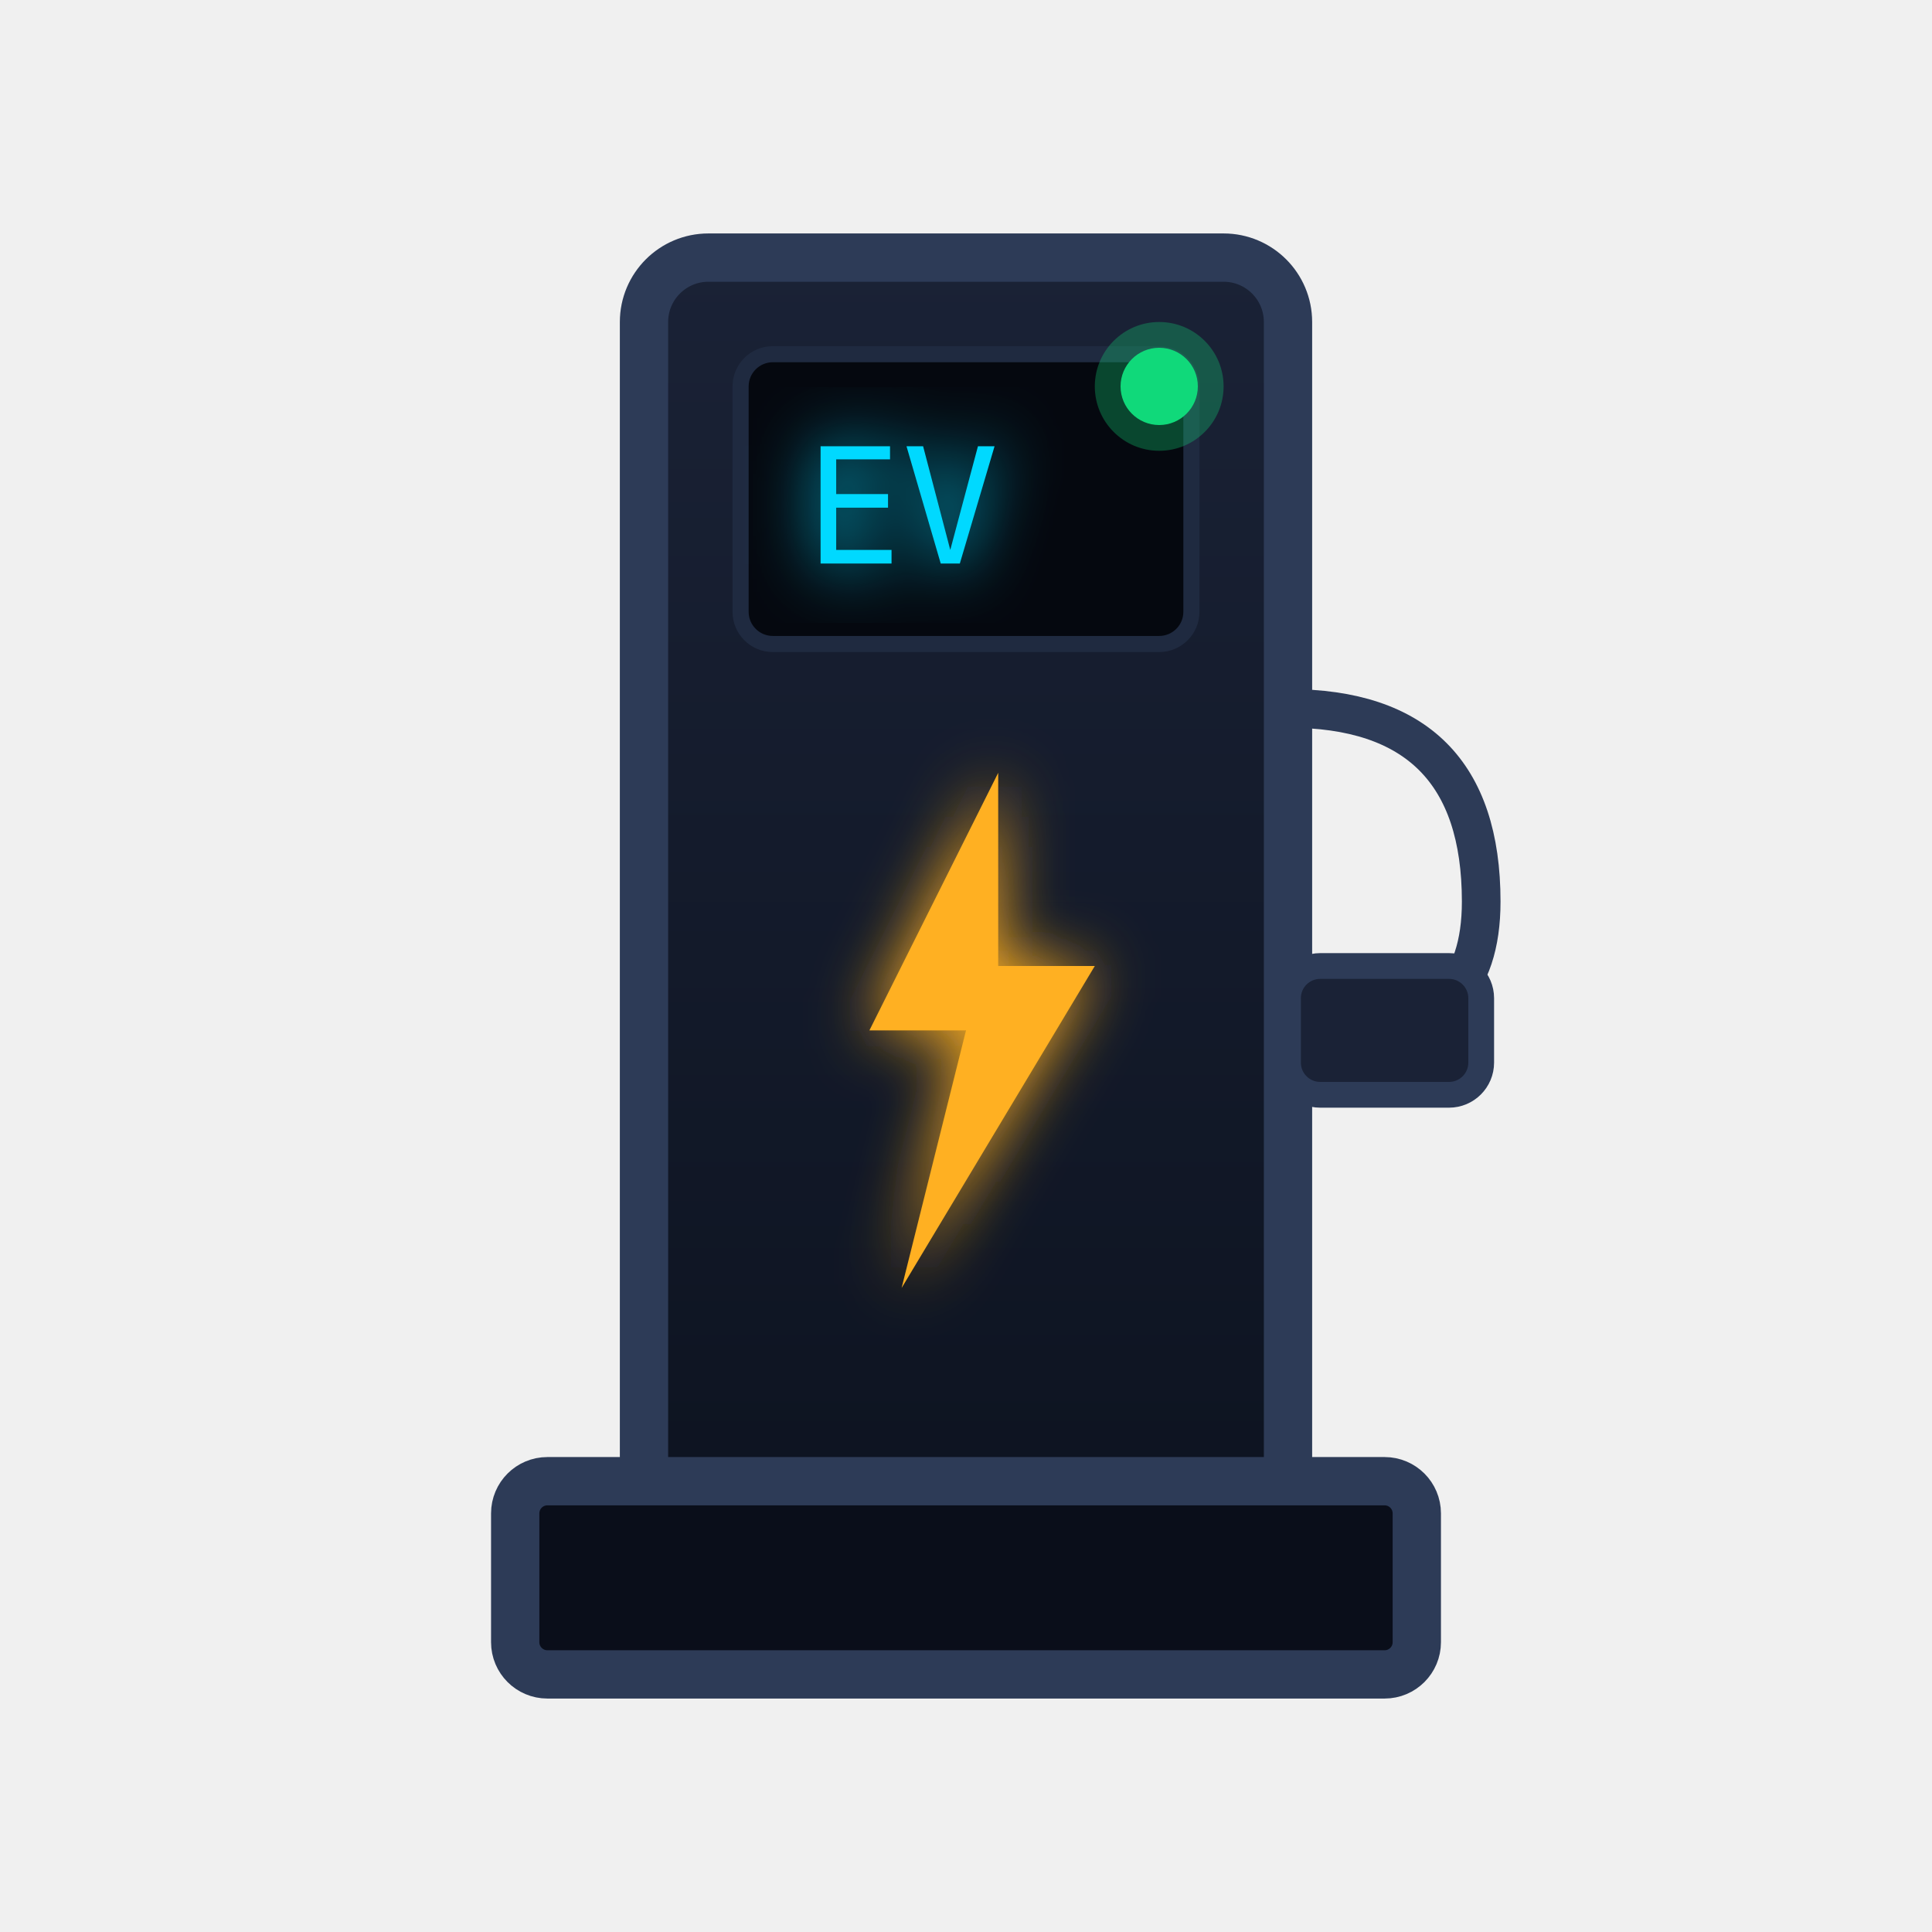
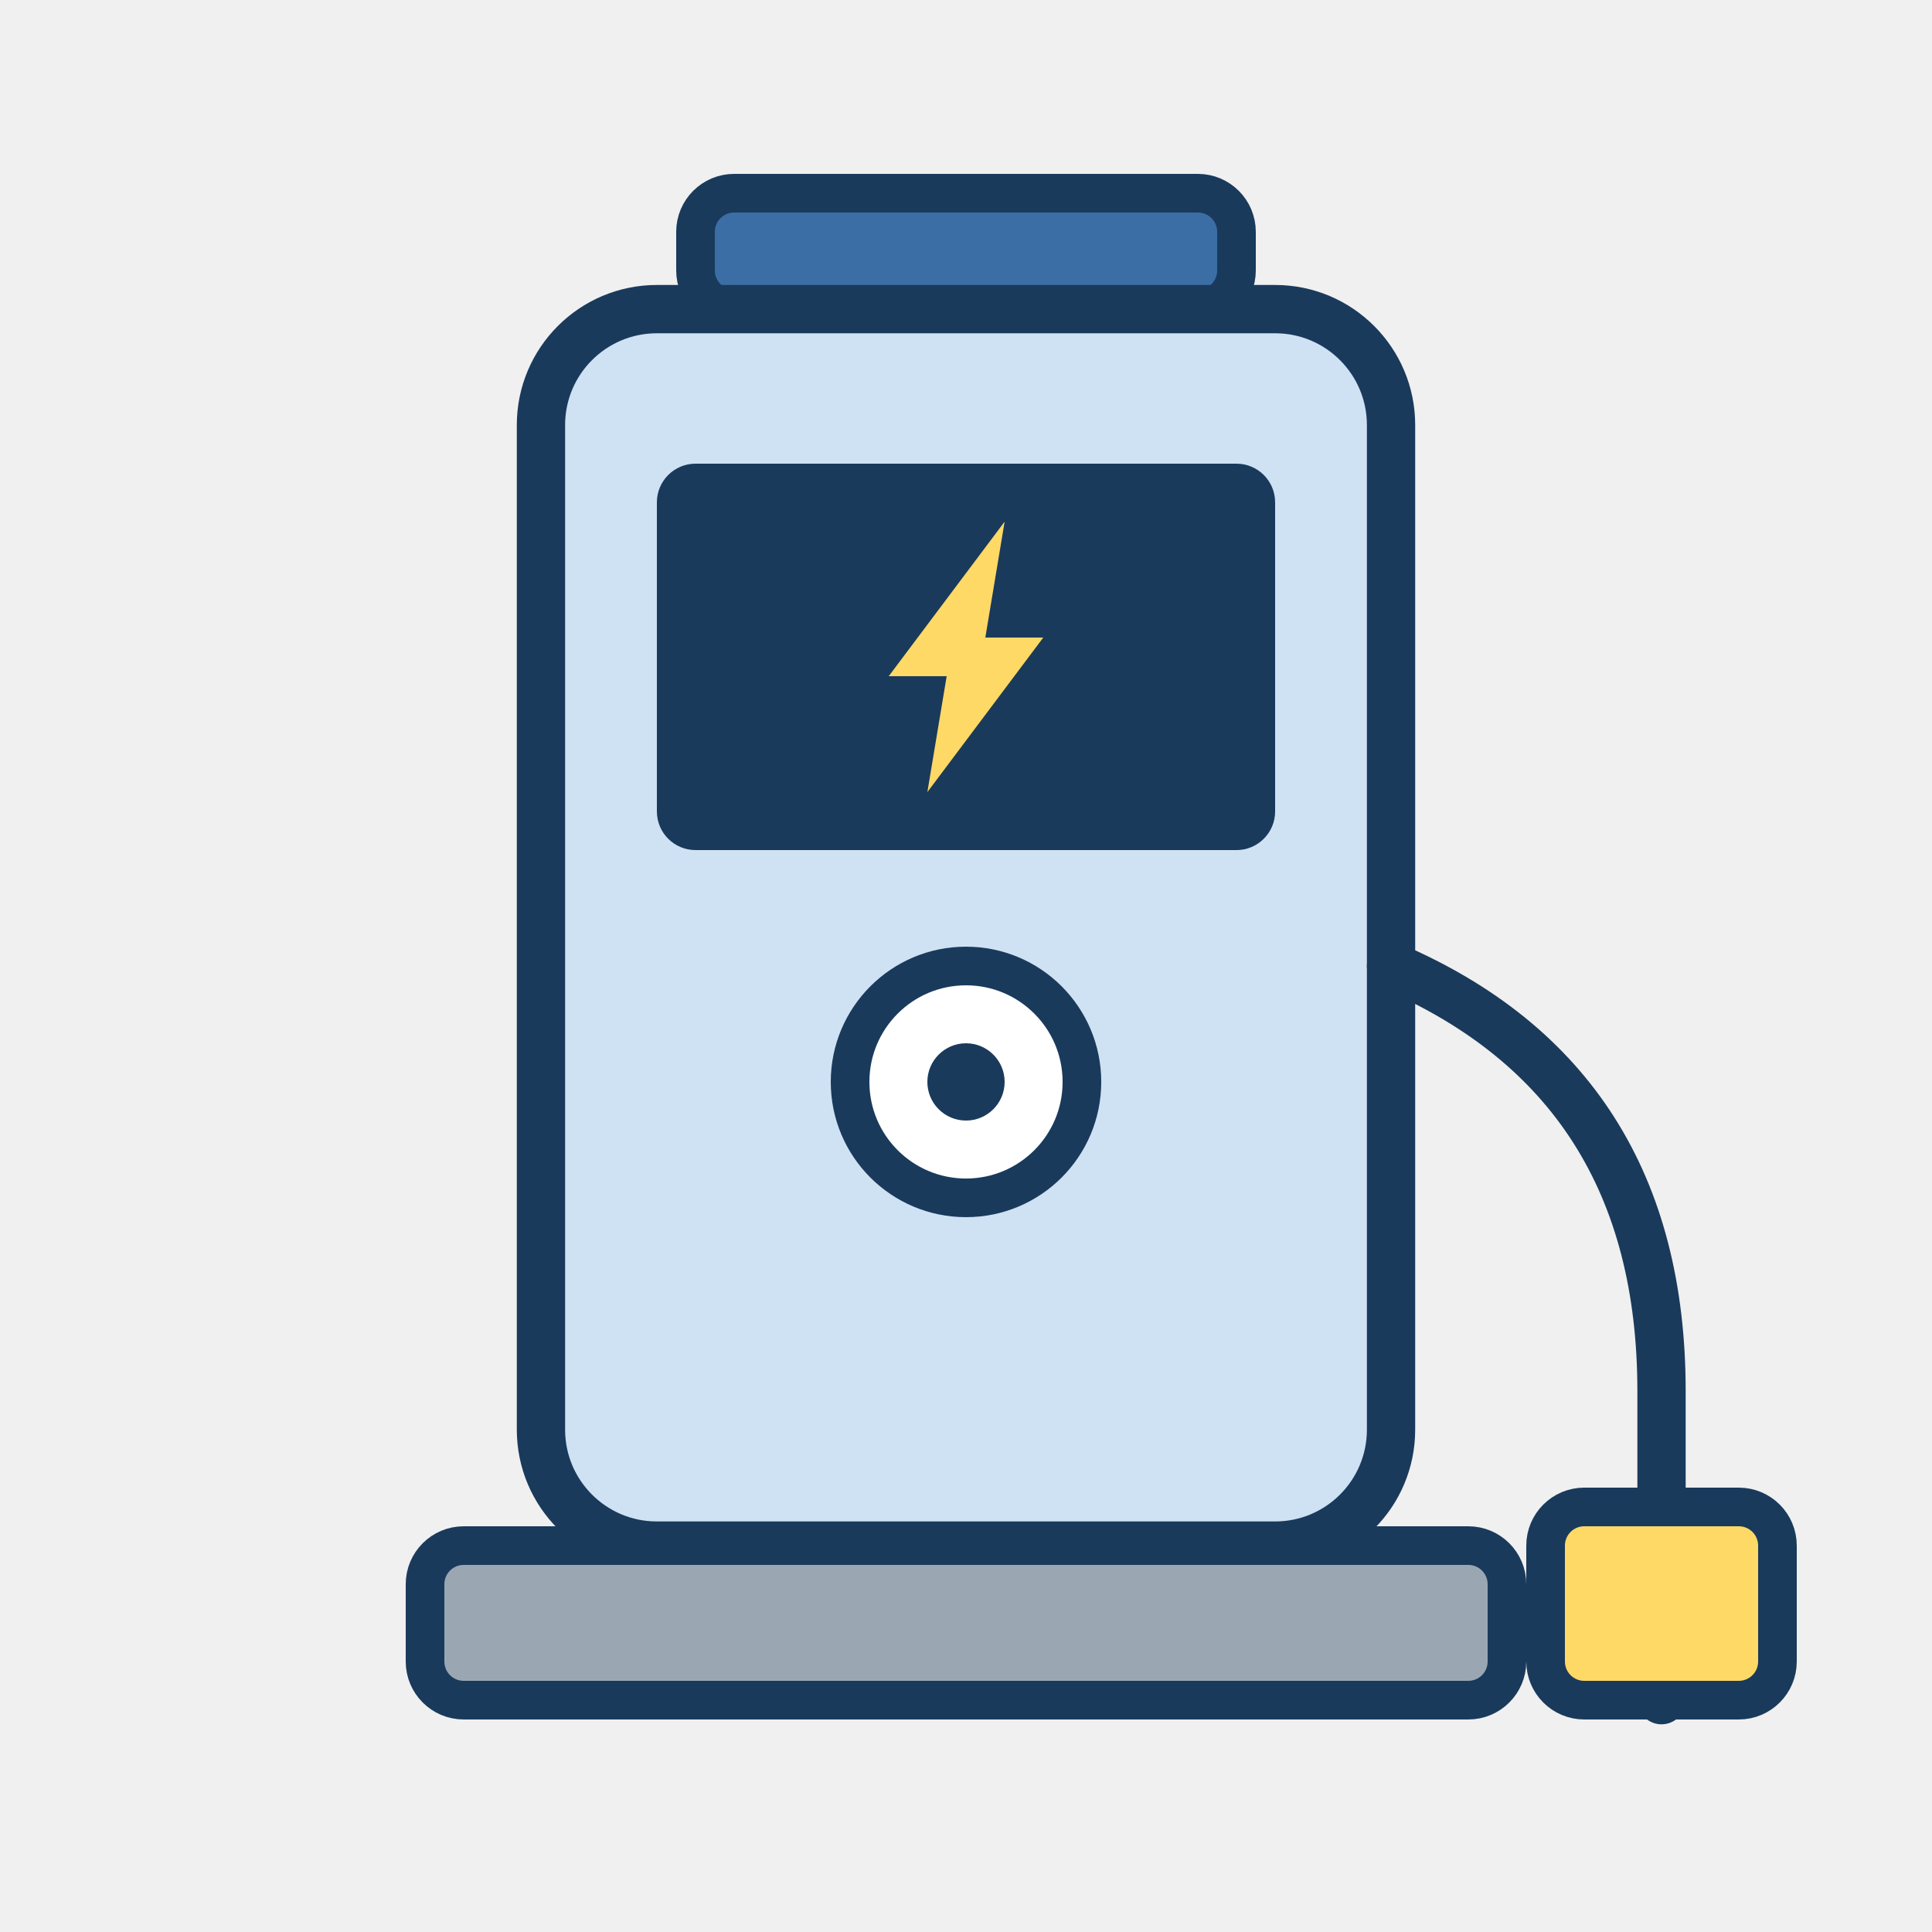
- <svg xmlns="http://www.w3.org/2000/svg" viewBox="0 0 60 60" width="60" height="60">
-   <defs>
-     <linearGradient id="chargerBody" x1="0" y1="0" x2="0" y2="1">
-       <stop offset="0%" stop-color="#1a2236" />
-       <stop offset="100%" stop-color="#0d1320" />
-     </linearGradient>
-     <filter id="chargerGlow" x="-50%" y="-50%" width="200%" height="200%">
-       <feGaussianBlur stdDeviation="1" result="blur" />
-       <feMerge>
-         <feMergeNode in="blur" />
-         <feMergeNode in="SourceGraphic" />
-       </feMerge>
-     </filter>
-   </defs>
-   <rect x="20" y="8" width="20" height="40" rx="2" fill="url(#chargerBody)" stroke="#2d3b57" stroke-width="1.5" />
-   <rect x="23" y="11" width="14" height="9" rx="1" fill="#05080f" stroke="#1f2a40" stroke-width="0.5" />
-   <text x="25" y="17.5" fill="#00d9ff" font-family="monospace" font-size="5" filter="url(#chargerGlow)">EV</text>
-   <g filter="url(#chargerGlow)">
-     <path d="M 31,24 L 27,32 L 30,32 L 28,40 L 34,30 L 31,30 Z" fill="#ffb020" stroke="none" />
-   </g>
-   <rect x="16" y="46" width="28" height="6" rx="1" fill="#0a0e1a" stroke="#2d3b57" stroke-width="1.5" />
-   <path d="M 40,22 Q 46,22 46,28 Q 46,32 42,32" fill="none" stroke="#2d3b57" stroke-width="1.2" />
-   <rect x="40" y="30" width="6" height="4" rx="1" fill="#1a2236" stroke="#2d3b57" stroke-width="0.8" />
-   <circle cx="36" cy="12" r="1.2" fill="#10d97a" />
-   <circle cx="36" cy="12" r="2" fill="#10d97a" opacity="0.3" />
+ <svg xmlns="http://www.w3.org/2000/svg" viewBox="0 0 100 100" width="100" height="100">
+   <rect x="36" y="10" width="28" height="6" rx="2" ry="2" fill="#3b6ea5" stroke="#1a3a5c" stroke-width="2" />
+   <rect x="28" y="16" width="44" height="64" rx="6" ry="6" fill="#cfe2f3" stroke="#1a3a5c" stroke-width="2.5" stroke-linejoin="round" />
+   <rect x="34" y="24" width="32" height="20" rx="2" ry="2" fill="#1a3a5c" />
+   <path d="M52 27 L46 35 L49 35 L48 41 L54 33 L51 33 Z" fill="#ffd966" />
+   <circle cx="50" cy="56" r="6" fill="#ffffff" stroke="#1a3a5c" stroke-width="2" />
+   <circle cx="50" cy="56" r="2" fill="#1a3a5c" />
+   <rect x="22" y="80" width="56" height="8" rx="2" ry="2" fill="#9aa7b3" stroke="#1a3a5c" stroke-width="2" />
+   <path d="M72 50 Q86 56 86 72 L86 88" fill="none" stroke="#1a3a5c" stroke-width="2.5" stroke-linecap="round" />
+   <rect x="80" y="78" width="12" height="10" rx="2" ry="2" fill="#ffd966" stroke="#1a3a5c" stroke-width="2" />
</svg>
